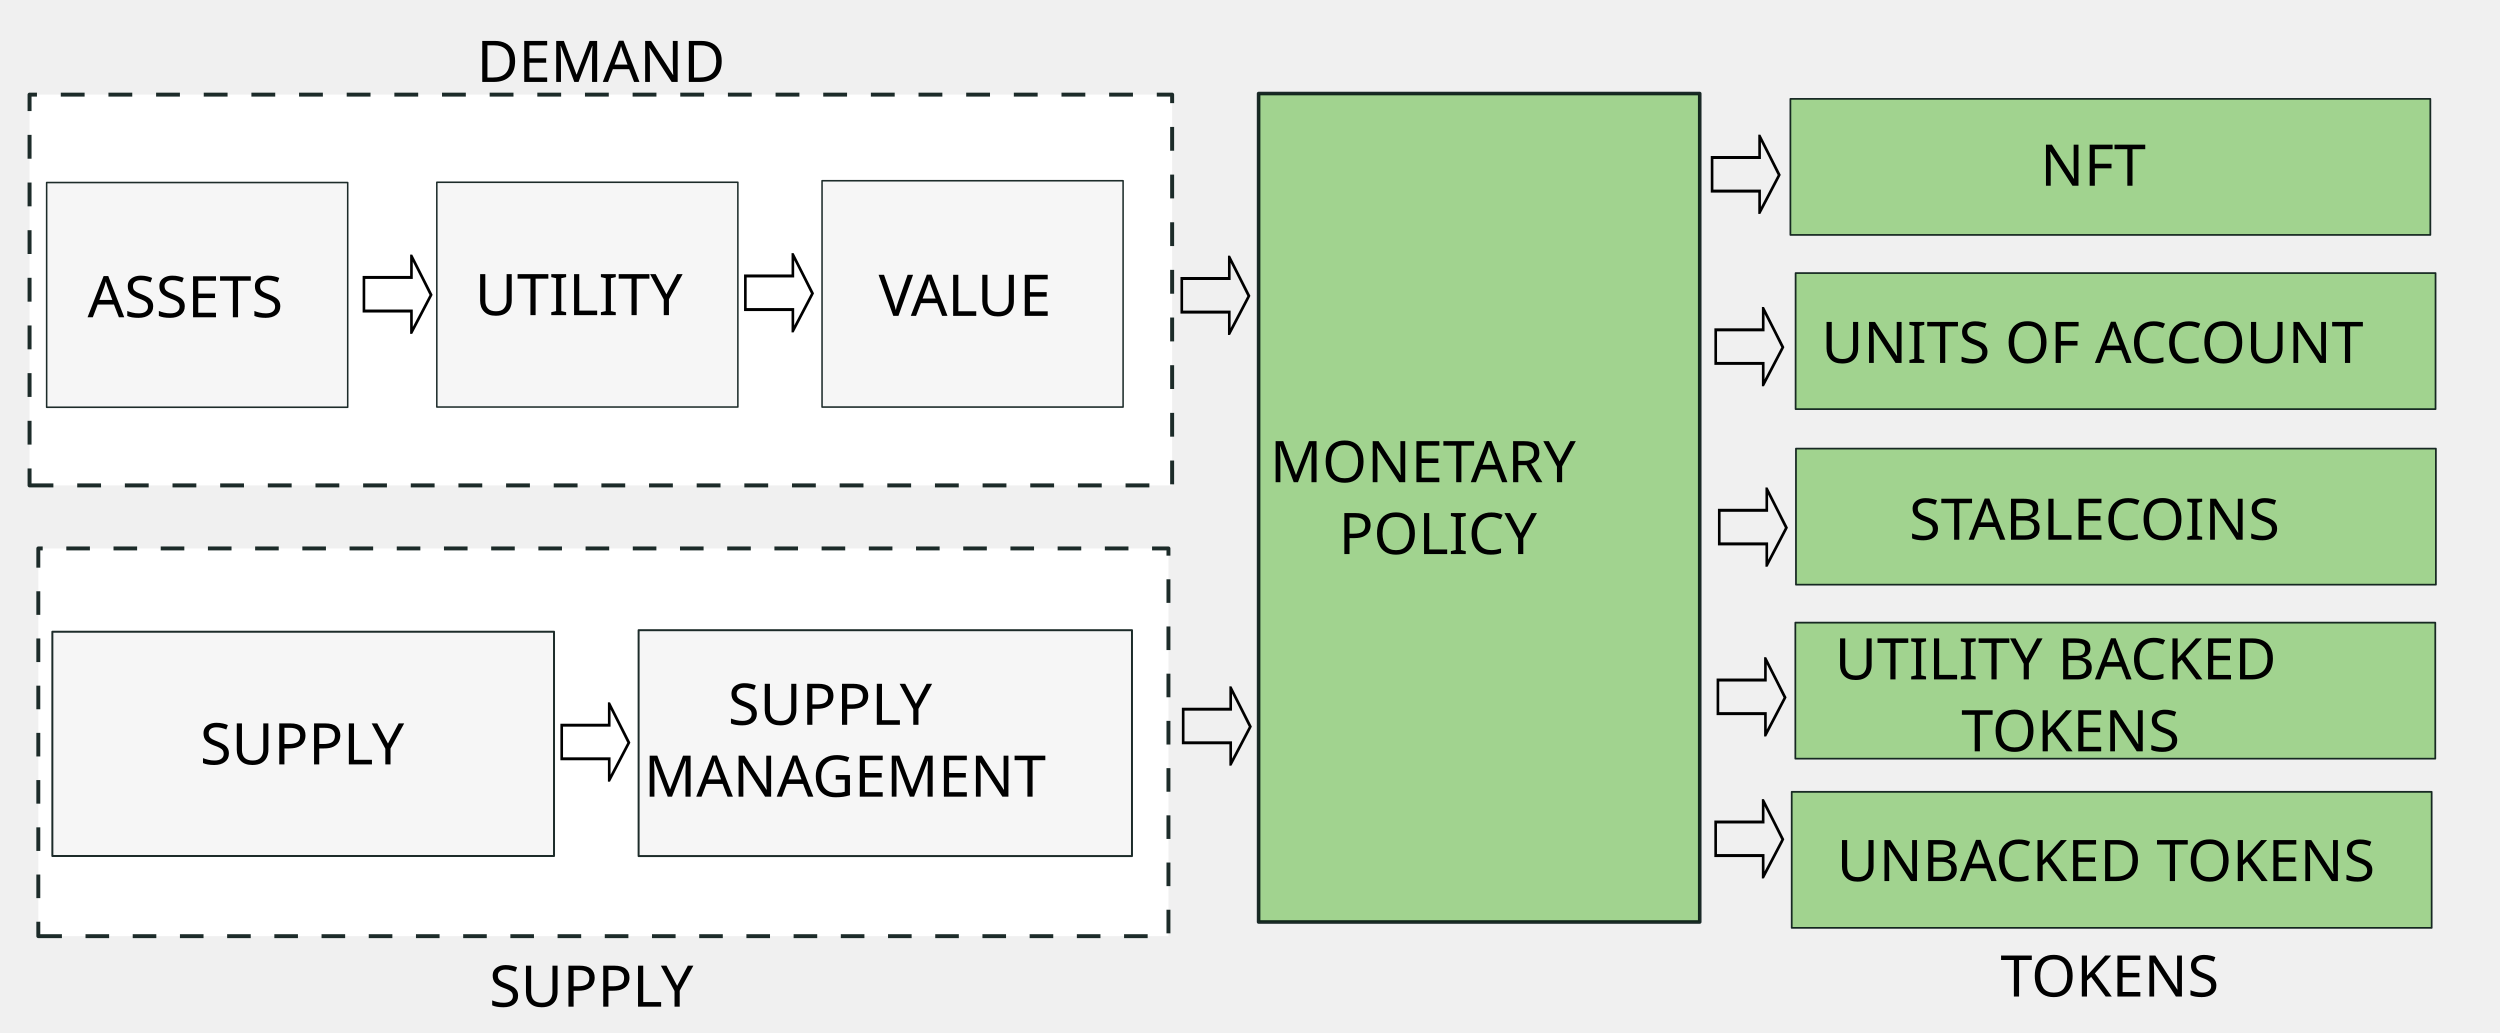
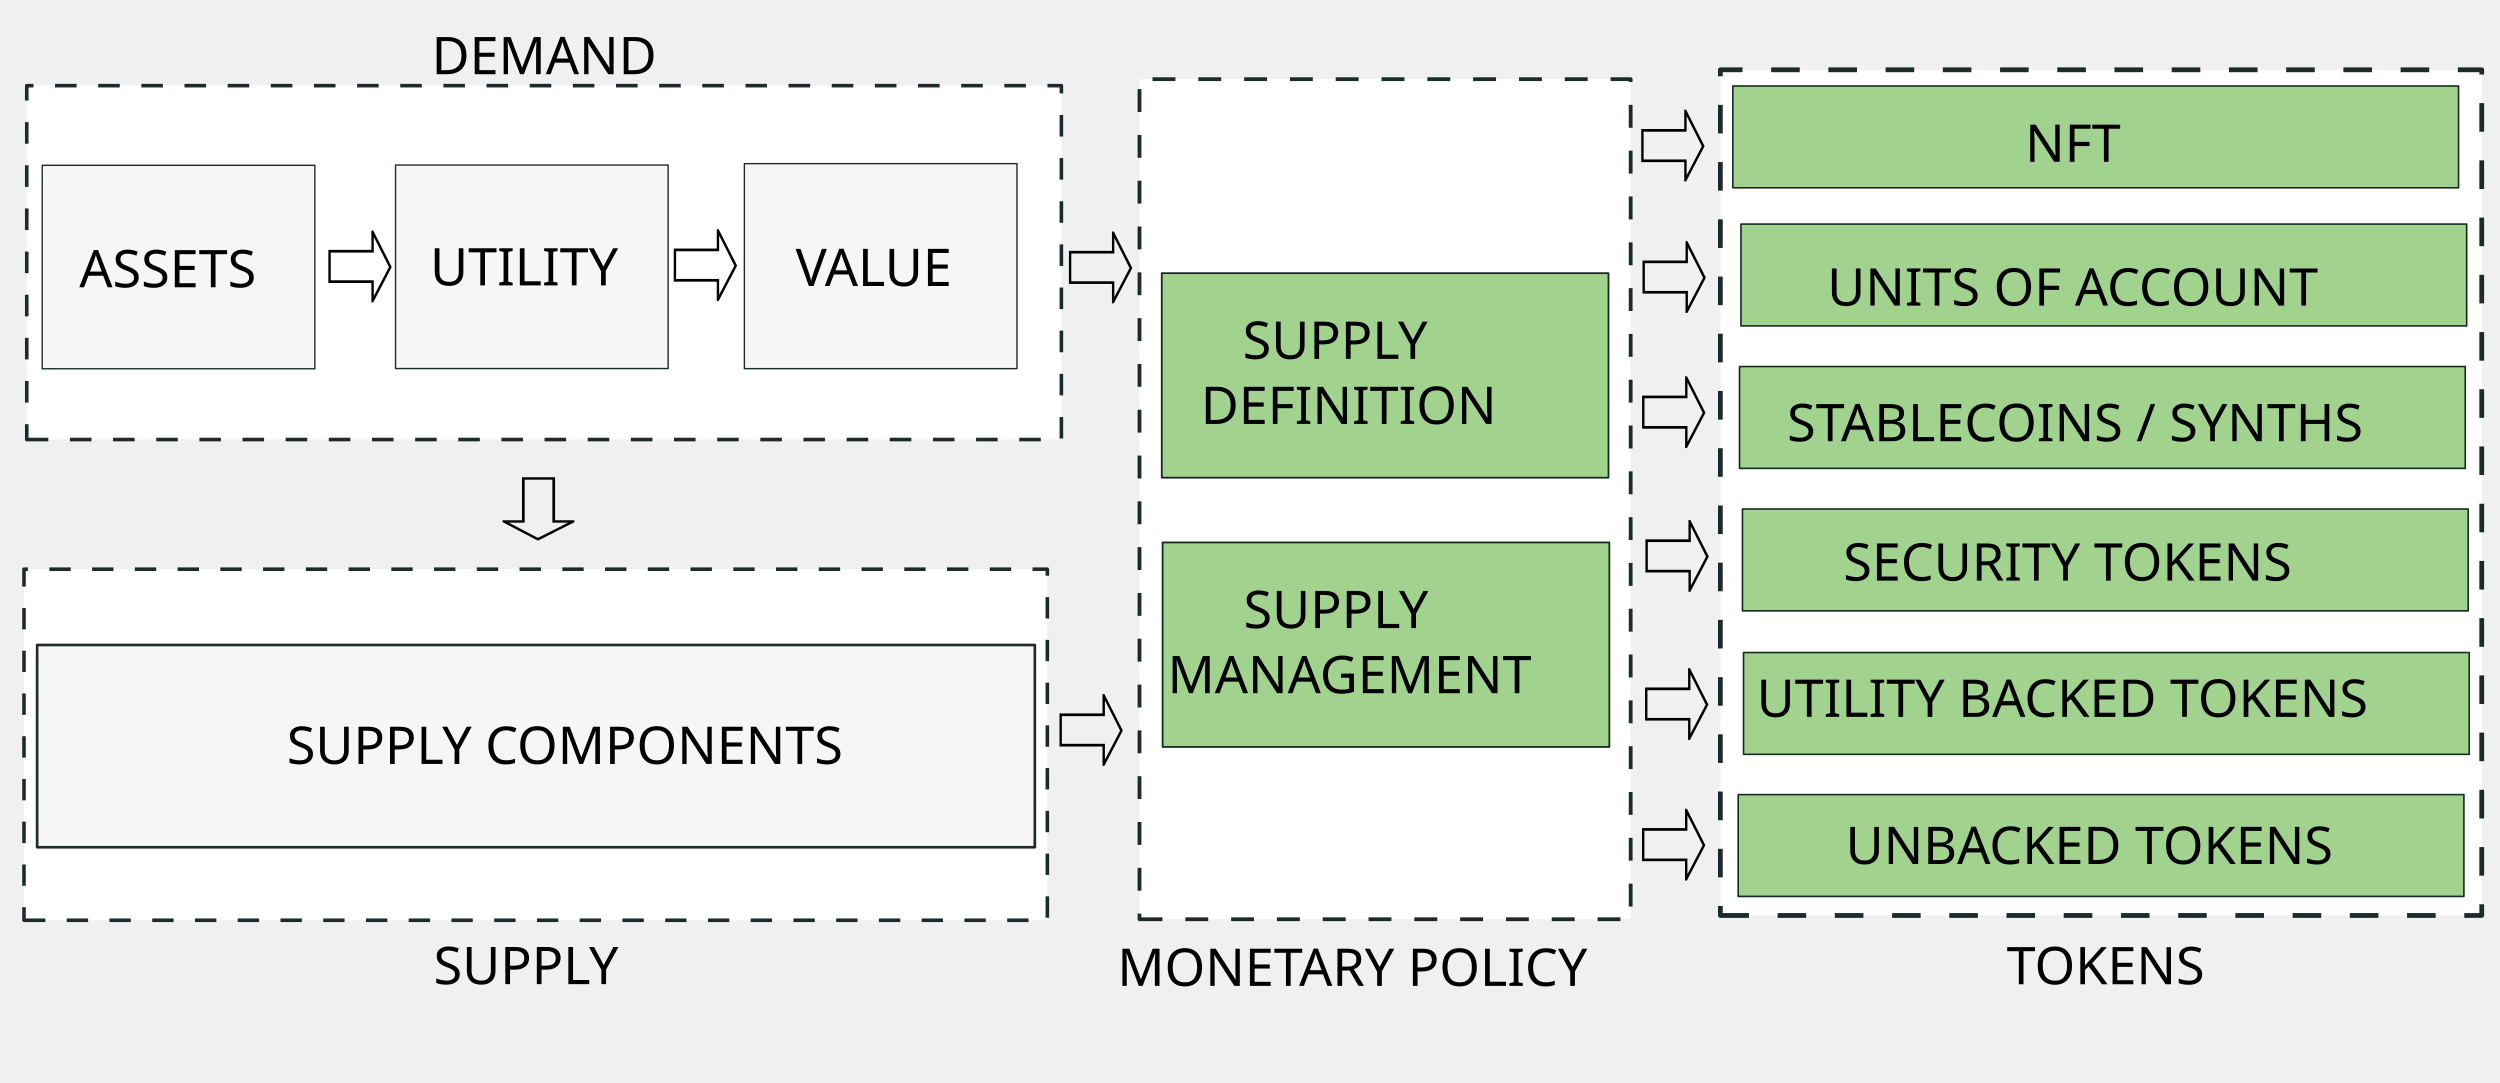
- <svg xmlns="http://www.w3.org/2000/svg" width="460mm" height="190mm" viewBox="0 0 460 190" version="1.1" id="svg5">
+ <svg xmlns="http://www.w3.org/2000/svg" width="508mm" height="220mm" viewBox="0 0 508 220" version="1.1" id="svg5">
  <defs id="defs2">
    <marker style="overflow:visible" id="marker1425" refX="0" refY="0" orient="auto">
      <path transform="matrix(-0.8,0,0,-0.8,-10,0)" style="fill:context-stroke;fill-rule:evenodd;stroke:context-stroke;stroke-width:1pt" d="M 0,0 5,-5 -12.5,0 5,5 Z" id="path1423" />
    </marker>
    <marker style="overflow:visible" id="Arrow2Lstart" refX="0" refY="0" orient="auto">
      <path transform="matrix(1.1,0,0,1.1,1.1,0)" d="M 8.719,4.034 -2.207,0.016 8.719,-4.002 c -1.745,2.372 -1.735,5.617 -6e-7,8.035 z" style="fill:context-stroke;fill-rule:evenodd;stroke:context-stroke;stroke-width:0.625;stroke-linejoin:round" id="path1157" />
    </marker>
    <marker style="overflow:visible" id="Arrow1Lstart" refX="0" refY="0" orient="auto">
      <path transform="matrix(0.8,0,0,0.8,10,0)" style="fill:context-stroke;fill-rule:evenodd;stroke:context-stroke;stroke-width:1pt" d="M 0,0 5,-5 -12.5,0 5,5 Z" id="path1139" />
    </marker>
    <marker style="overflow:visible" id="Arrow1Lend" refX="0" refY="0" orient="auto">
      <path transform="matrix(-0.8,0,0,-0.8,-10,0)" style="fill:context-stroke;fill-rule:evenodd;stroke:context-stroke;stroke-width:1pt" d="M 0,0 5,-5 -12.5,0 5,5 Z" id="path1142" />
    </marker>
    <linearGradient id="linearGradient3174">
      <stop style="stop-color:#f0bccd;stop-opacity:1;" offset="0" id="stop3172" />
    </linearGradient>
  </defs>
  <g id="layer1" transform="translate(-37.01189,-83.70113)" style="display:inline">
    <rect style="opacity:0;fill:#f0bccd;fill-opacity:1;stroke-width:1;stroke-miterlimit:4;stroke-dasharray:none" id="rect3218" width="0" height="0" x="-158.849" y="-34.41" />
    <text xml:space="preserve" style="font-style:normal;font-weight:normal;font-size:10.583px;line-height:1.25;font-family:sans-serif;letter-spacing:0px;word-spacing:0px;fill:#000000;fill-opacity:1;stroke:none;stroke-width:0.265" x="183.613" y="228.627" id="text12548">
      <tspan id="tspan12546" style="stroke-width:0.265" x="183.613" y="228.627" />
    </text>
-     <rect style="display:inline;fill:#a1d38f;fill-opacity:1;stroke:#00110f;stroke-width:0.661;stroke-linejoin:round;stroke-miterlimit:4;stroke-dasharray:none;stroke-opacity:0.885" id="rect1011-0-5-5-9" width="81.168" height="152.432" x="268.594" y="-253.346" rx="0" ry="0" transform="scale(1,-1)" />
-     <rect style="display:inline;fill:#ffffff;fill-opacity:1;stroke:#00110f;stroke-width:0.724;stroke-linejoin:round;stroke-miterlimit:4;stroke-dasharray:4.343, 4.343;stroke-dashoffset:0;stroke-opacity:0.885" id="rect1011-0-5-5-2" width="207.945" height="71.335" x="44.061" y="-255.952" rx="0" ry="0" transform="scale(1,-1)" />
-     <text xml:space="preserve" style="font-style:normal;font-weight:normal;font-size:10.583px;line-height:1.25;font-family:sans-serif;letter-spacing:0px;word-spacing:0px;display:inline;fill:#000000;fill-opacity:1;stroke:none;stroke-width:0.265" x="127.026" y="268.932" id="text3735-0-1-9">
-       <tspan id="tspan3733-9-9-9" style="stroke-width:0.265" x="127.026" y="268.932">SUPPLY</tspan>
+     <rect style="display:inline;fill:#ffffff;fill-opacity:1;stroke:#00110f;stroke-width:0.724;stroke-linejoin:round;stroke-miterlimit:4;stroke-dasharray:4.343, 4.343;stroke-dashoffset:0;stroke-opacity:0.885" id="rect1011-0-5-5-2" width="207.945" height="71.335" x="41.887" y="-270.697" rx="0" ry="0" transform="scale(1,-1)" />
+     <text xml:space="preserve" style="font-style:normal;font-weight:normal;font-size:10.583px;line-height:1.25;font-family:sans-serif;letter-spacing:0px;word-spacing:0px;display:inline;fill:#000000;fill-opacity:1;stroke:none;stroke-width:0.265" x="125.117" y="283.676" id="text3735-0-1-9">
+       <tspan id="tspan3733-9-9-9" style="stroke-width:0.265" x="125.117" y="283.676">SUPPLY</tspan>
+     </text>
+     <text xml:space="preserve" style="font-style:normal;font-weight:normal;font-size:10.583px;line-height:1.25;font-family:sans-serif;letter-spacing:0px;word-spacing:0px;display:inline;fill:#000000;fill-opacity:1;stroke:none;stroke-width:0.265" x="444.503" y="359.517" id="text3735-0-1-9-35">
+       <tspan id="tspan3733-9-9-9-7" style="stroke-width:0.265" x="444.503" y="359.517">TOKENS</tspan>
    </text>
    <text xml:space="preserve" style="font-style:normal;font-weight:normal;font-size:10.583px;line-height:1.25;font-family:sans-serif;letter-spacing:0px;word-spacing:0px;display:inline;fill:#000000;fill-opacity:1;stroke:none;stroke-width:0.265" x="124.715" y="98.777" id="text3735-0-1-9-8">
      <tspan id="tspan3733-9-9-9-9" style="stroke-width:0.265" x="124.715" y="98.777">DEMAND</tspan>
    </text>
-     <text xml:space="preserve" style="font-style:normal;font-weight:normal;font-size:10.583px;line-height:1.25;font-family:sans-serif;letter-spacing:0px;word-spacing:0px;display:inline;fill:#000000;fill-opacity:1;stroke:none;stroke-width:0.265" x="308.46" y="172.424" id="text3735-0-1-9-3">
-       <tspan id="tspan3733-9-9-9-6" style="text-align:center;text-anchor:middle;stroke-width:0.265" x="308.46" y="172.424">MONETARY</tspan>
-       <tspan style="text-align:center;text-anchor:middle;stroke-width:0.265" x="308.46" y="185.653" id="tspan25368">POLICY</tspan>
+     <text xml:space="preserve" style="font-style:normal;font-weight:normal;font-size:10.583px;line-height:1.25;font-family:sans-serif;letter-spacing:0px;word-spacing:0px;display:inline;fill:#000000;fill-opacity:1;stroke:none;stroke-width:0.265" x="318.691" y="284.038" id="text3735-0-1-9-3">
+       <tspan style="text-align:center;text-anchor:middle;stroke-width:0.265" x="318.691" y="284.038" id="tspan25368">MONETARY POLICY</tspan>
    </text>
-     <path d="m 263.217,211.953 v 1.967 h -4.371 -4.371 v 3.364 3.364 h 4.371 4.371 v 1.967 1.967 l 0.192,-0.002 0.192,-0.003 1.88,-3.585 c 1.849,-3.526 1.879,-3.586 1.864,-3.615 -0.008,-0.016 -0.854,-1.684 -1.878,-3.707 l -1.863,-3.677 -0.194,-0.003 -0.193,-0.002 z m 2.07,2.467 c 1.151,2.272 1.507,2.985 1.5,2.999 -0.005,0.01 -0.7,1.336 -1.545,2.948 l -1.535,2.928 -0.003,-1.597 -0.002,-1.597 h -4.371 -4.371 v -2.816 -2.816 h 4.371 4.371 v -1.588 -1.587 l 0.037,0.074 c 0.021,0.041 0.718,1.415 1.549,3.055 z" id="path90282-9-2-8" style="display:inline;fill:#000000;stroke:none;stroke-width:0.001" />
+     <path d="m 261.042,226.698 v 1.967 h -4.371 -4.371 v 3.364 3.364 h 4.371 4.371 v 1.967 1.967 l 0.192,-0.002 0.192,-0.003 1.88,-3.585 c 1.849,-3.526 1.879,-3.586 1.864,-3.615 -0.008,-0.016 -0.854,-1.684 -1.878,-3.707 l -1.863,-3.677 -0.194,-0.003 -0.193,-0.002 z m 2.07,2.467 c 1.151,2.272 1.507,2.985 1.5,2.999 -0.005,0.01 -0.7,1.336 -1.545,2.948 l -1.535,2.928 -0.003,-1.597 -0.002,-1.597 h -4.371 -4.371 v -2.816 -2.816 h 4.371 4.371 v -1.588 -1.587 l 0.037,0.074 c 0.021,0.041 0.718,1.415 1.549,3.055 z" id="path90282-9-2-8" style="display:inline;fill:#000000;stroke:none;stroke-width:0.001" />
+     <path d="m 379.25,107.95 v 1.967 h -4.371 -4.371 v 3.364 3.364 h 4.371 4.371 v 1.967 1.967 l 0.192,-0.002 0.192,-0.003 1.88,-3.585 c 1.849,-3.526 1.879,-3.586 1.864,-3.615 -0.008,-0.016 -0.854,-1.684 -1.878,-3.707 l -1.863,-3.677 -0.194,-0.003 -0.193,-0.002 z m 2.07,2.467 c 1.151,2.272 1.507,2.985 1.5,2.999 -0.005,0.01 -0.7,1.336 -1.545,2.948 l -1.535,2.928 -0.003,-1.597 -0.002,-1.597 h -4.371 -4.371 v -2.816 -2.816 h 4.371 4.371 v -1.588 -1.587 l 0.037,0.074 c 0.021,0.041 0.718,1.415 1.549,3.055 z" id="path90282-9-2-8-3" style="display:inline;fill:#000000;stroke:none;stroke-width:0.001" />
+     <path d="m 151.773,189.424 h -1.967 v -4.371 -4.371 h -3.364 -3.364 v 4.371 4.371 h -1.967 -1.967 l 0.002,0.192 0.003,0.192 3.585,1.88 c 3.526,1.849 3.586,1.879 3.615,1.864 0.016,-0.008 1.684,-0.854 3.707,-1.878 l 3.677,-1.863 0.003,-0.194 0.002,-0.193 z m -2.467,2.07 c -2.272,1.151 -2.985,1.507 -2.999,1.5 -0.01,-0.005 -1.336,-0.7 -2.948,-1.545 l -2.928,-1.535 1.597,-0.003 1.597,-0.002 v -4.371 -4.371 h 2.816 2.816 v 4.371 4.371 h 1.588 1.587 l -0.074,0.037 c -0.041,0.021 -1.415,0.718 -3.055,1.549 z" id="path90282-9-2-8-3-3" style="display:inline;fill:#000000;stroke:none;stroke-width:0.001" />
+     <path d="m 379.51,134.668 v 1.967 h -4.371 -4.371 v 3.364 3.364 h 4.371 4.371 v 1.967 1.967 l 0.192,-0.002 0.192,-0.003 1.88,-3.585 c 1.849,-3.526 1.879,-3.586 1.864,-3.615 -0.008,-0.016 -0.854,-1.684 -1.878,-3.707 l -1.863,-3.677 -0.194,-0.003 -0.193,-0.002 z m 2.07,2.467 c 1.151,2.272 1.507,2.985 1.5,2.999 -0.005,0.01 -0.7,1.336 -1.545,2.948 l -1.535,2.928 -0.003,-1.597 -0.002,-1.597 h -4.371 -4.371 v -2.816 -2.816 h 4.371 4.371 v -1.588 -1.587 l 0.037,0.074 c 0.021,0.041 0.718,1.415 1.549,3.055 z" id="path90282-9-2-8-0" style="display:inline;fill:#000000;stroke:none;stroke-width:0.001" />
+     <path d="m 379.423,162.119 v 1.967 h -4.371 -4.371 v 3.364 3.364 h 4.371 4.371 v 1.967 1.967 l 0.192,-0.002 0.192,-0.003 1.88,-3.585 c 1.849,-3.526 1.879,-3.586 1.864,-3.615 -0.008,-0.016 -0.854,-1.684 -1.878,-3.707 l -1.863,-3.677 -0.194,-0.003 -0.193,-0.002 z m 2.07,2.467 c 1.151,2.272 1.507,2.985 1.5,2.999 -0.005,0.01 -0.7,1.336 -1.545,2.948 l -1.535,2.928 -0.003,-1.597 -0.002,-1.597 h -4.371 -4.371 v -2.816 -2.816 h 4.371 4.371 v -1.588 -1.587 l 0.037,0.074 c 0.021,0.041 0.718,1.415 1.549,3.055 z" id="path90282-9-2-8-0-4" style="display:inline;fill:#000000;stroke:none;stroke-width:0.001" />
+     <path d="m 380.106,191.332 v 1.967 h -4.371 -4.371 v 3.364 3.364 h 4.371 4.371 v 1.967 1.967 l 0.192,-0.002 0.192,-0.003 1.88,-3.585 c 1.849,-3.526 1.879,-3.586 1.864,-3.615 -0.008,-0.016 -0.854,-1.684 -1.878,-3.707 l -1.863,-3.677 -0.194,-0.003 -0.193,-0.002 z m 2.07,2.467 c 1.151,2.272 1.507,2.985 1.5,2.999 -0.005,0.01 -0.7,1.336 -1.545,2.948 l -1.535,2.928 -0.003,-1.597 -0.002,-1.597 h -4.371 -4.371 v -2.816 -2.816 h 4.371 4.371 v -1.588 -1.587 l 0.037,0.074 c 0.021,0.041 0.718,1.415 1.549,3.055 z" id="path90282-9-2-8-0-1" style="display:inline;fill:#000000;stroke:none;stroke-width:0.001" />
+     <path d="m 380.028,221.431 v 1.967 h -4.371 -4.371 v 3.364 3.364 h 4.371 4.371 v 1.967 1.967 l 0.192,-0.002 0.192,-0.003 1.88,-3.585 c 1.849,-3.526 1.879,-3.586 1.864,-3.615 -0.008,-0.016 -0.854,-1.684 -1.878,-3.707 l -1.863,-3.677 -0.194,-0.003 -0.193,-0.002 z m 2.07,2.467 c 1.151,2.272 1.507,2.985 1.5,2.999 -0.005,0.01 -0.7,1.336 -1.545,2.948 l -1.535,2.928 -0.003,-1.597 -0.002,-1.597 h -4.371 -4.371 v -2.816 -2.816 h 4.371 4.371 v -1.588 -1.587 l 0.037,0.074 c 0.021,0.041 0.718,1.415 1.549,3.055 z" id="path90282-9-2-8-0-1-3" style="display:inline;fill:#000000;stroke:none;stroke-width:0.001" />
+     <path d="m 379.404,250.001 v 1.967 h -4.371 -4.371 v 3.364 3.364 h 4.371 4.371 v 1.967 1.967 l 0.192,-0.002 0.192,-0.003 1.88,-3.585 c 1.849,-3.526 1.879,-3.586 1.864,-3.615 -0.008,-0.016 -0.854,-1.684 -1.878,-3.707 l -1.863,-3.677 -0.194,-0.003 -0.193,-0.002 z m 2.07,2.467 c 1.151,2.272 1.507,2.985 1.5,2.999 -0.005,0.01 -0.7,1.336 -1.545,2.948 l -1.535,2.928 -0.003,-1.597 -0.002,-1.597 h -4.371 -4.371 v -2.816 -2.816 h 4.371 4.371 v -1.588 -1.587 l 0.037,0.074 c 0.021,0.041 0.718,1.415 1.549,3.055 z" id="path90282-9-2-8-0-7" style="display:inline;fill:#000000;stroke:none;stroke-width:0.001" />
    <rect style="display:inline;fill:#ffffff;fill-opacity:1;stroke:#00110f;stroke-width:0.731;stroke-linejoin:round;stroke-miterlimit:4;stroke-dasharray:4.384, 4.384;stroke-dashoffset:0;stroke-opacity:0.885" id="rect1011-0-5-5-2-5" width="210.233" height="71.903" x="42.451" y="-173.016" rx="0" ry="0" transform="scale(1,-1)" />
+     <rect style="display:inline;fill:#ffffff;fill-opacity:1;stroke:#00110f;stroke-width:0.776;stroke-linejoin:round;stroke-miterlimit:4;stroke-dasharray:4.654, 4.654;stroke-dashoffset:0;stroke-opacity:0.885" id="rect1011-0-5-5-2-5-6" width="99.805" height="170.697" x="268.559" y="-270.486" rx="0" ry="0" transform="scale(1,-1)" />
+     <rect style="display:inline;fill:#ffffff;fill-opacity:1;stroke:#00110f;stroke-width:0.969;stroke-linejoin:round;stroke-miterlimit:4;stroke-dasharray:5.814, 5.814;stroke-dashoffset:0;stroke-opacity:0.885" id="rect1011-0-5-5-2-5-6-0" width="154.708" height="171.836" x="386.591" y="-269.721" rx="0" ry="0" transform="scale(1,-1)" />
    <rect style="display:inline;fill:#f6f6f6;fill-opacity:1;stroke:#00110f;stroke-width:0.284;stroke-linejoin:round;stroke-miterlimit:4;stroke-dasharray:none;stroke-opacity:0.885" id="rect1011-0-5" width="55.395" height="41.352" x="117.385" y="-158.591" rx="0" ry="0.065" transform="scale(1,-1)" />
    <rect style="display:inline;fill:#f6f6f6;fill-opacity:1;stroke:#00110f;stroke-width:0.284;stroke-linejoin:round;stroke-miterlimit:4;stroke-dasharray:none;stroke-opacity:0.885" id="rect1011-0-5-3" width="55.395" height="41.352" x="45.594" y="-158.638" rx="0" ry="0.065" transform="scale(1,-1)" />
    <rect style="display:inline;fill:#f6f6f6;fill-opacity:1;stroke:#00110f;stroke-width:0.285;stroke-linejoin:round;stroke-opacity:0.885" id="rect1011-0-5-5" width="55.394" height="41.647" x="188.267" y="-158.602" rx="0" ry="0" transform="scale(1,-1)" />
    <text xml:space="preserve" style="font-style:normal;font-weight:normal;font-size:10.583px;line-height:1.25;font-family:sans-serif;letter-spacing:0px;word-spacing:0px;display:inline;fill:#000000;fill-opacity:1;stroke:none;stroke-width:0.265" x="53.122" y="142.081" id="text3735">
      <tspan id="tspan3733" style="stroke-width:0.265" x="53.122" y="142.081">ASSETS</tspan>
    </text>
    <text xml:space="preserve" style="font-style:normal;font-weight:normal;font-size:10.583px;line-height:1.25;font-family:sans-serif;letter-spacing:0px;word-spacing:0px;display:inline;fill:#000000;fill-opacity:1;stroke:none;stroke-width:0.265" x="124.403" y="141.693" id="text3735-0-1">
      <tspan id="tspan3733-9-9" style="stroke-width:0.265" x="124.403" y="141.693">UTILITY</tspan>
    </text>
    <text xml:space="preserve" style="font-style:normal;font-weight:normal;font-size:10.583px;line-height:1.25;font-family:sans-serif;letter-spacing:0px;word-spacing:0px;display:inline;fill:#000000;fill-opacity:1;stroke:none;stroke-width:0.265" x="198.67" y="141.817" id="text3735-0-1-4">
      <tspan id="tspan3733-9-9-4" style="stroke-width:0.265" x="198.67" y="141.817">VALUE</tspan>
    </text>
    <path d="m 182.657,132.239 v 1.967 h -4.371 -4.371 v 3.364 3.364 h 4.371 4.371 v 1.967 1.967 l 0.192,-0.002 0.192,-0.003 1.88,-3.585 c 1.849,-3.526 1.879,-3.586 1.864,-3.615 -0.008,-0.016 -0.854,-1.684 -1.878,-3.707 l -1.863,-3.677 -0.194,-0.003 -0.193,-0.002 z m 2.07,2.467 c 1.151,2.272 1.507,2.985 1.5,2.999 -0.005,0.01 -0.7,1.336 -1.545,2.948 l -1.535,2.928 -0.003,-1.597 -0.002,-1.597 h -4.371 -4.371 v -2.816 -2.816 h 4.371 4.371 v -1.588 -1.587 l 0.037,0.074 c 0.021,0.041 0.718,1.415 1.549,3.055 z" id="path90282-9" style="display:inline;fill:#000000;stroke:none;stroke-width:0.001" />
-     <rect style="display:inline;fill:#f6f6f6;fill-opacity:1;stroke:#00110f;stroke-width:0.367;stroke-linejoin:round;stroke-miterlimit:4;stroke-dasharray:none;stroke-opacity:0.885" id="rect1011-0-5-9" width="92.305" height="41.27" x="46.645" y="-241.208" rx="0" ry="0" transform="scale(1,-1)" />
-     <rect style="display:inline;fill:#f6f6f6;fill-opacity:1;stroke:#00110f;stroke-width:0.365;stroke-linejoin:round;stroke-opacity:0.885" id="rect1011-0-5-5-25" width="90.779" height="41.567" x="154.517" y="-241.221" rx="0" ry="0" transform="scale(1,-1)" />
-     <text xml:space="preserve" style="font-style:normal;font-weight:normal;font-size:10.583px;line-height:1.25;font-family:sans-serif;letter-spacing:0px;word-spacing:0px;display:inline;fill:#000000;fill-opacity:1;stroke:none;stroke-width:0.265" x="73.816" y="224.351" id="text3735-0-1-7">
-       <tspan id="tspan3733-9-9-49" style="stroke-width:0.265" x="73.816" y="224.351">SUPPLY</tspan>
+     <rect style="display:inline;fill:#f6f6f6;fill-opacity:1;stroke:#00110f;stroke-width:0.542;stroke-linejoin:round;stroke-miterlimit:4;stroke-dasharray:none;stroke-opacity:0.885" id="rect1011-0-5-9" width="202.735" height="41.094" x="44.558" y="-255.865" rx="0" ry="0" transform="scale(1,-1)" />
+     <rect style="display:inline;fill:#a1d38f;fill-opacity:1;stroke:#00110f;stroke-width:0.365;stroke-linejoin:round;stroke-opacity:0.885" id="rect1011-0-5-5-25" width="90.779" height="41.567" x="273.252" y="-235.488" rx="0" ry="0" transform="scale(1,-1)" />
+     <text xml:space="preserve" style="font-style:normal;font-weight:normal;font-size:10.583px;line-height:1.25;font-family:sans-serif;letter-spacing:0px;word-spacing:0px;display:inline;fill:#000000;fill-opacity:1;stroke:none;stroke-width:0.265" x="95.289" y="238.927" id="text3735-0-1-7">
+       <tspan id="tspan3733-9-9-49" style="stroke-width:0.265" x="95.289" y="238.927">SUPPLY COMPONENTS</tspan>
    </text>
-     <text xml:space="preserve" style="font-style:normal;font-weight:normal;font-size:10.583px;line-height:1.25;font-family:sans-serif;letter-spacing:0px;word-spacing:0px;display:inline;fill:#000000;fill-opacity:1;stroke:none;stroke-width:0.265" x="199.377" y="217.064" id="text3735-0-1-4-9">
-       <tspan id="tspan3733-9-9-4-4" style="text-align:center;text-anchor:middle;stroke-width:0.265" x="199.377" y="217.064">SUPPLY</tspan>
-       <tspan style="text-align:center;text-anchor:middle;stroke-width:0.265" x="199.377" y="230.293" id="tspan99033">MANAGEMENT</tspan>
+     <text xml:space="preserve" style="font-style:normal;font-weight:normal;font-size:10.583px;line-height:1.25;font-family:sans-serif;letter-spacing:0px;word-spacing:0px;display:inline;fill:#000000;fill-opacity:1;stroke:none;stroke-width:0.265" x="318.112" y="211.331" id="text3735-0-1-4-9">
+       <tspan id="tspan3733-9-9-4-4" style="text-align:center;text-anchor:middle;stroke-width:0.265" x="318.112" y="211.331">SUPPLY</tspan>
+       <tspan style="text-align:center;text-anchor:middle;stroke-width:0.265" x="318.112" y="224.56" id="tspan99033">MANAGEMENT</tspan>
    </text>
-     <path d="m 148.867,214.898 v 1.967 h -4.371 -4.371 v 3.364 3.364 h 4.371 4.371 v 1.967 1.967 l 0.192,-0.002 0.192,-0.003 1.88,-3.585 c 1.849,-3.526 1.879,-3.586 1.864,-3.615 -0.008,-0.016 -0.854,-1.684 -1.878,-3.707 l -1.863,-3.677 -0.194,-0.003 -0.193,-0.002 z m 2.07,2.467 c 1.151,2.272 1.507,2.985 1.5,2.999 -0.005,0.01 -0.7,1.336 -1.545,2.948 l -1.535,2.928 -0.003,-1.597 -0.002,-1.597 h -4.371 -4.371 v -2.816 -2.816 h 4.371 4.371 v -1.588 -1.587 l 0.037,0.074 c 0.021,0.041 0.718,1.415 1.549,3.055 z" id="path90282-9-5" style="display:inline;fill:#000000;stroke:none;stroke-width:0.001" />
+     <rect style="display:inline;fill:#a1d38f;fill-opacity:1;stroke:#00110f;stroke-width:0.365;stroke-linejoin:round;stroke-opacity:0.885" id="rect1011-0-5-5-25-0" width="90.779" height="41.567" x="273.081" y="-180.775" rx="0" ry="0" transform="scale(1,-1)" />
+     <text xml:space="preserve" style="font-style:normal;font-weight:normal;font-size:10.583px;line-height:1.25;font-family:sans-serif;letter-spacing:0px;word-spacing:0px;display:inline;fill:#000000;fill-opacity:1;stroke:none;stroke-width:0.265" x="317.941" y="156.617" id="text3735-0-1-4-9-5">
+       <tspan id="tspan3733-9-9-4-4-6" style="text-align:center;text-anchor:middle;stroke-width:0.265" x="317.941" y="156.617">SUPPLY</tspan>
+       <tspan style="text-align:center;text-anchor:middle;stroke-width:0.265" x="317.941" y="169.847" id="tspan99033-6">DEFINITION</tspan>
+     </text>
    <path d="m 262.959,132.708 v 1.967 h -4.371 -4.371 v 3.364 3.364 h 4.371 4.371 v 1.967 1.967 l 0.192,-0.002 0.192,-0.003 1.88,-3.585 c 1.849,-3.526 1.879,-3.586 1.864,-3.615 -0.008,-0.016 -0.854,-1.684 -1.878,-3.707 l -1.863,-3.677 -0.194,-0.003 -0.193,-0.002 z m 2.07,2.467 c 1.151,2.272 1.507,2.985 1.5,2.999 -0.005,0.01 -0.7,1.336 -1.545,2.948 l -1.535,2.928 -0.003,-1.597 -0.002,-1.597 h -4.371 -4.371 v -2.816 -2.816 h 4.371 4.371 v -1.588 -1.587 l 0.037,0.074 c 0.021,0.041 0.718,1.415 1.549,3.055 z" id="path90282-9-2" style="display:inline;fill:#000000;stroke:none;stroke-width:0.001" />
    <path d="m 112.476,132.508 v 1.967 h -4.371 -4.371 v 3.364 3.364 h 4.371 4.371 v 1.967 1.967 l 0.192,-0.002 0.192,-0.003 1.88,-3.585 c 1.849,-3.526 1.879,-3.586 1.864,-3.615 -0.008,-0.016 -0.854,-1.684 -1.878,-3.707 l -1.863,-3.677 -0.194,-0.003 -0.193,-0.002 z m 2.07,2.467 c 1.151,2.272 1.507,2.985 1.5,2.999 -0.005,0.01 -0.7,1.336 -1.545,2.948 l -1.535,2.928 -0.003,-1.597 -0.002,-1.597 h -4.371 -4.371 v -2.816 -2.816 h 4.371 4.371 v -1.588 -1.587 l 0.037,0.074 c 0.021,0.041 0.718,1.415 1.549,3.055 z" id="path90282-9-3-9" style="display:inline;fill:#000000;stroke:none;stroke-width:0.001" />
-     <text xml:space="preserve" style="font-style:normal;font-weight:normal;font-size:10.583px;line-height:1.25;font-family:sans-serif;letter-spacing:0px;word-spacing:0px;display:inline;fill:#000000;fill-opacity:1;stroke:none;stroke-width:0.265" x="405.097" y="267.062" id="text3735-0-1-9-35">
-       <tspan id="tspan3733-9-9-9-7" style="stroke-width:0.265" x="405.097" y="267.062">TOKENS</tspan>
+     <text xml:space="preserve" style="display:inline;font-style:normal;font-weight:normal;font-size:10.583px;line-height:1.25;font-family:sans-serif;letter-spacing:0px;word-spacing:0px;fill:#000000;fill-opacity:1;stroke:none;stroke-width:0.265" x="444.765" y="283.7" id="text3735-0-1-9-9">
+       <tspan id="tspan3733-9-9-9-3" style="stroke-width:0.265" x="444.765" y="283.7">TOKENS</tspan>
    </text>
-     <rect style="display:inline;fill:#a1d38f;fill-opacity:1;stroke:#00110f;stroke-width:0.323;stroke-linejoin:round;stroke-opacity:0.885" id="rect1011-0-5-5-5-5-9-4" width="117.752" height="25.034" x="366.687" y="-254.432" rx="0" ry="0" transform="scale(1,-1)" />
-     <rect style="display:inline;fill:#a1d38f;fill-opacity:1;stroke:#00110f;stroke-width:0.323;stroke-linejoin:round;stroke-opacity:0.885" id="rect1011-0-5-5-5-5-9-4-9" width="117.752" height="25.034" x="367.353" y="-223.299" rx="0" ry="0" transform="scale(1,-1)" />
-     <rect style="display:inline;fill:#a1d38f;fill-opacity:1;stroke:#00110f;stroke-width:0.323;stroke-linejoin:round;stroke-opacity:0.885" id="rect1011-0-5-5-5-5-9-4-0" width="117.752" height="25.034" x="367.466" y="-191.279" rx="0" ry="0" transform="scale(1,-1)" />
-     <rect style="display:inline;fill:#a1d38f;fill-opacity:1;stroke:#00110f;stroke-width:0.323;stroke-linejoin:round;stroke-opacity:0.885" id="rect1011-0-5-5-5-5-9-4-2" width="117.752" height="25.034" x="367.402" y="-158.98" rx="0" ry="0" transform="scale(1,-1)" />
-     <rect style="display:inline;fill:#a1d38f;fill-opacity:1;stroke:#00110f;stroke-width:0.323;stroke-linejoin:round;stroke-opacity:0.885" id="rect1011-0-5-5-5-5-9-4-8" width="117.752" height="25.034" x="366.444" y="-126.929" rx="0" ry="0" transform="scale(1,-1)" />
-     <text xml:space="preserve" style="font-style:normal;font-weight:normal;font-size:10.583px;line-height:1.25;font-family:sans-serif;letter-spacing:0px;word-spacing:0px;display:inline;fill:#000000;fill-opacity:1;stroke:none;stroke-width:0.265" x="374.985" y="245.819" id="text3735-0-1-4-2-8-6-1">
-       <tspan id="tspan3733-9-9-4-6-7-0-0" style="stroke-width:0.265" x="374.985" y="245.819">UNBACKED TOKENS</tspan>
+     <rect style="display:inline;fill:#a1d38f;fill-opacity:1;stroke:#00110f;stroke-width:0.328;stroke-linejoin:round;stroke-opacity:0.885" id="rect1011-0-5-5-5-5-9-4" width="147.468" height="20.693" x="390.213" y="-265.855" rx="0" ry="0" transform="scale(1,-1)" />
+     <rect style="display:inline;fill:#a1d38f;fill-opacity:1;stroke:#00110f;stroke-width:0.328;stroke-linejoin:round;stroke-opacity:0.885" id="rect1011-0-5-5-5-5-9-4-9" width="147.468" height="20.693" x="391.294" y="-236.985" rx="0" ry="0" transform="scale(1,-1)" />
+     <rect style="display:inline;fill:#a1d38f;fill-opacity:1;stroke:#00110f;stroke-width:0.328;stroke-linejoin:round;stroke-opacity:0.885" id="rect1011-0-5-5-5-5-9-4-9-6" width="147.468" height="20.693" x="391.081" y="-207.822" rx="0" ry="0" transform="scale(1,-1)" />
+     <rect style="display:inline;fill:#a1d38f;fill-opacity:1;stroke:#00110f;stroke-width:0.328;stroke-linejoin:round;stroke-opacity:0.885" id="rect1011-0-5-5-5-5-9-4-9-6-5" width="147.468" height="20.693" x="390.484" y="-178.874" rx="0" ry="0" transform="scale(1,-1)" />
+     <rect style="display:inline;fill:#a1d38f;fill-opacity:1;stroke:#00110f;stroke-width:0.328;stroke-linejoin:round;stroke-opacity:0.885" id="rect1011-0-5-5-5-5-9-4-9-6-5-4" width="147.468" height="20.693" x="390.771" y="-149.929" rx="0" ry="0" transform="scale(1,-1)" />
+     <rect style="display:inline;fill:#a1d38f;fill-opacity:1;stroke:#00110f;stroke-width:0.328;stroke-linejoin:round;stroke-opacity:0.885" id="rect1011-0-5-5-5-5-9-4-9-6-5-4-9" width="147.468" height="20.693" x="389.121" y="-121.867" rx="0" ry="0" transform="scale(1,-1)" />
+     <text xml:space="preserve" style="display:inline;font-style:normal;font-weight:normal;font-size:10.583px;line-height:1.25;font-family:sans-serif;letter-spacing:0px;word-spacing:0px;fill:#000000;fill-opacity:1;stroke:none;stroke-width:0.265" x="412.034" y="259.264" id="text3735-0-1-4-2-8-6-1">
+       <tspan id="tspan3733-9-9-4-6-7-0-0" style="stroke-width:0.265" x="412.034" y="259.264">UNBACKED TOKENS</tspan>
    </text>
-     <path d="m 360.535,110.441 v 1.967 h -4.371 -4.371 v 3.364 3.364 h 4.371 4.371 v 1.967 1.967 l 0.192,-0.002 0.192,-0.003 1.88,-3.585 c 1.849,-3.526 1.879,-3.586 1.864,-3.615 -0.008,-0.016 -0.854,-1.684 -1.878,-3.707 l -1.863,-3.677 -0.194,-0.003 -0.193,-0.002 z m 2.07,2.467 c 1.151,2.272 1.507,2.985 1.5,2.999 -0.005,0.01 -0.7,1.336 -1.545,2.948 l -1.535,2.928 -0.003,-1.597 -0.002,-1.597 h -4.371 -4.371 v -2.816 -2.816 h 4.371 4.371 v -1.588 -1.587 l 0.037,0.074 c 0.021,0.041 0.718,1.415 1.549,3.055 z" id="path90282-9-2-8-3" style="display:inline;fill:#000000;stroke:none;stroke-width:0.001" />
-     <path d="m 361.202,142.147 v 1.967 h -4.371 -4.371 v 3.364 3.364 h 4.371 4.371 v 1.967 1.967 l 0.192,-0.002 0.192,-0.003 1.88,-3.585 c 1.849,-3.526 1.879,-3.586 1.864,-3.615 -0.008,-0.016 -0.854,-1.684 -1.878,-3.707 l -1.863,-3.677 -0.194,-0.003 -0.193,-0.002 z m 2.07,2.467 c 1.151,2.272 1.507,2.985 1.5,2.999 -0.005,0.01 -0.7,1.336 -1.545,2.948 l -1.535,2.928 -0.003,-1.597 -0.002,-1.597 h -4.371 -4.371 v -2.816 -2.816 h 4.371 4.371 v -1.588 -1.587 l 0.037,0.074 c 0.021,0.041 0.718,1.415 1.549,3.055 z" id="path90282-9-2-8-0" style="display:inline;fill:#000000;stroke:none;stroke-width:0.001" />
-     <path d="m 361.856,175.357 v 1.967 h -4.371 -4.371 v 3.364 3.364 h 4.371 4.371 v 1.967 1.967 l 0.192,-0.002 0.192,-0.003 1.88,-3.585 c 1.849,-3.526 1.879,-3.586 1.864,-3.615 -0.008,-0.016 -0.854,-1.684 -1.878,-3.707 l -1.863,-3.677 -0.194,-0.003 -0.193,-0.002 z m 2.07,2.467 c 1.151,2.272 1.507,2.985 1.5,2.999 -0.005,0.01 -0.7,1.336 -1.545,2.948 l -1.535,2.928 -0.003,-1.597 -0.002,-1.597 h -4.371 -4.371 v -2.816 -2.816 h 4.371 4.371 v -1.588 -1.587 l 0.037,0.074 c 0.021,0.041 0.718,1.415 1.549,3.055 z" id="path90282-9-2-8-0-1" style="display:inline;fill:#000000;stroke:none;stroke-width:0.001" />
-     <path d="m 361.608,206.587 v 1.967 h -4.371 -4.371 v 3.364 3.364 h 4.371 4.371 v 1.967 1.967 l 0.192,-0.002 0.192,-0.003 1.88,-3.585 c 1.849,-3.526 1.879,-3.586 1.864,-3.615 -0.008,-0.016 -0.854,-1.684 -1.878,-3.707 l -1.863,-3.677 -0.194,-0.003 -0.193,-0.002 z m 2.07,2.467 c 1.151,2.272 1.507,2.985 1.5,2.999 -0.005,0.01 -0.7,1.336 -1.545,2.948 l -1.535,2.928 -0.003,-1.597 -0.002,-1.597 h -4.371 -4.371 v -2.816 -2.816 h 4.371 4.371 v -1.588 -1.587 l 0.037,0.074 c 0.021,0.041 0.718,1.415 1.549,3.055 z" id="path90282-9-2-8-0-1-3" style="display:inline;fill:#000000;stroke:none;stroke-width:0.001" />
-     <path d="m 361.192,232.706 v 1.967 h -4.371 -4.371 v 3.364 3.364 h 4.371 4.371 v 1.967 1.967 l 0.192,-0.002 0.192,-0.003 1.88,-3.585 c 1.849,-3.526 1.879,-3.586 1.864,-3.615 -0.008,-0.016 -0.854,-1.684 -1.878,-3.707 l -1.863,-3.677 -0.194,-0.003 -0.193,-0.002 z m 2.07,2.467 c 1.151,2.272 1.507,2.985 1.5,2.999 -0.005,0.01 -0.7,1.336 -1.545,2.948 l -1.535,2.928 -0.003,-1.597 -0.002,-1.597 h -4.371 -4.371 v -2.816 -2.816 h 4.371 4.371 v -1.588 -1.587 l 0.037,0.074 c 0.021,0.041 0.718,1.415 1.549,3.055 z" id="path90282-9-2-8-0-7" style="display:inline;fill:#000000;stroke:none;stroke-width:0.001" />
-     <text xml:space="preserve" style="font-style:normal;font-weight:normal;font-size:10.583px;line-height:1.25;font-family:sans-serif;letter-spacing:0px;word-spacing:0px;white-space:pre;inline-size:108.254;display:inline;fill:#000000;fill-opacity:1;stroke:none;stroke-width:0.265" x="375.332" y="119.25" id="text3735-0-1-4-2" transform="translate(-3.186921,31.22931)">
-       <tspan x="375.332" y="119.25" id="tspan1230">UNITS OF ACCOUNT</tspan>
+     <text xml:space="preserve" style="display:inline;font-style:normal;font-weight:normal;font-size:10.583px;line-height:1.25;font-family:sans-serif;letter-spacing:0px;word-spacing:0px;white-space:pre;inline-size:108.254;fill:#000000;fill-opacity:1;stroke:none;stroke-width:0.265" x="375.332" y="119.25" id="text3735-0-1-4-2" transform="translate(32.96983,26.55376)">
+       <tspan x="375.332" y="119.25" id="tspan36329">UNITS OF ACCOUNT</tspan>
    </text>
-     <text xml:space="preserve" style="font-style:normal;font-weight:normal;font-size:10.583px;line-height:1.25;font-family:sans-serif;letter-spacing:0px;word-spacing:0px;white-space:pre;inline-size:108.254;display:inline;fill:#000000;fill-opacity:1;stroke:none;stroke-width:0.265" x="375.332" y="119.25" id="text3735-0-1-4-2-80" transform="translate(37.10512,-1.377096)">
-       <tspan x="375.332" y="119.25" id="tspan1232">NFT</tspan>
+     <text xml:space="preserve" style="display:inline;font-style:normal;font-weight:normal;font-size:10.583px;line-height:1.25;font-family:sans-serif;letter-spacing:0px;word-spacing:0px;white-space:pre;inline-size:108.254;fill:#000000;fill-opacity:1;stroke:none;stroke-width:0.265" x="375.332" y="119.25" id="text3735-0-1-4-2-80" transform="translate(73.1891,-2.668605)">
+       <tspan x="375.332" y="119.25" id="tspan36331">NFT</tspan>
    </text>
-     <text xml:space="preserve" style="font-style:normal;font-weight:normal;font-size:10.583px;line-height:1.25;font-family:sans-serif;letter-spacing:0px;word-spacing:0px;display:inline;fill:#000000;fill-opacity:1;stroke:none;stroke-width:0.265" x="388.288" y="183.013" id="text3735-0-1-4-2-8">
-       <tspan id="tspan3733-9-9-4-6-7" style="stroke-width:0.265" x="388.288" y="183.013">STABLECOINS</tspan>
+     <text xml:space="preserve" style="display:inline;font-style:normal;font-weight:normal;font-size:10.583px;line-height:1.25;font-family:sans-serif;letter-spacing:0px;word-spacing:0px;fill:#000000;fill-opacity:1;stroke:none;stroke-width:0.265" x="400.148" y="173.362" id="text3735-0-1-4-2-8">
+       <tspan id="tspan3733-9-9-4-6-7" style="stroke-width:0.265" x="400.148" y="173.362">STABLECOINS / SYNTHS</tspan>
    </text>
-     <text xml:space="preserve" style="font-style:normal;font-weight:normal;font-size:10.583px;line-height:1.25;font-family:sans-serif;letter-spacing:0px;word-spacing:0px;display:inline;fill:#000000;fill-opacity:1;stroke:none;stroke-width:0.265" x="424.883" y="208.715" id="text3735-0-1-4-2-8-6">
-       <tspan id="tspan3733-9-9-4-6-7-0" style="text-align:center;text-anchor:middle;stroke-width:0.265" x="424.883" y="208.715">UTILITY BACKED</tspan>
-       <tspan style="text-align:center;text-anchor:middle;stroke-width:0.265" x="424.883" y="221.944" id="tspan81360">TOKENS</tspan>
+     <text xml:space="preserve" style="display:inline;font-style:normal;font-weight:normal;font-size:10.583px;line-height:1.25;font-family:sans-serif;letter-spacing:0px;word-spacing:0px;fill:#000000;fill-opacity:1;stroke:none;stroke-width:0.265" x="411.564" y="201.681" id="text3735-0-1-4-2-8-0">
+       <tspan id="tspan3733-9-9-4-6-7-5" style="stroke-width:0.265" x="411.564" y="201.681">SECURITY TOKENS</tspan>
+     </text>
+     <text xml:space="preserve" style="display:inline;font-style:normal;font-weight:normal;font-size:10.583px;line-height:1.25;font-family:sans-serif;letter-spacing:0px;word-spacing:0px;fill:#000000;fill-opacity:1;stroke:none;stroke-width:0.265" x="462.958" y="229.364" id="text3735-0-1-4-2-8-6">
+       <tspan style="text-align:center;text-anchor:middle;stroke-width:0.265" x="462.958" y="229.364" id="tspan81360">UTILITY BACKED TOKENS</tspan>
    </text>
  </g>
</svg>
